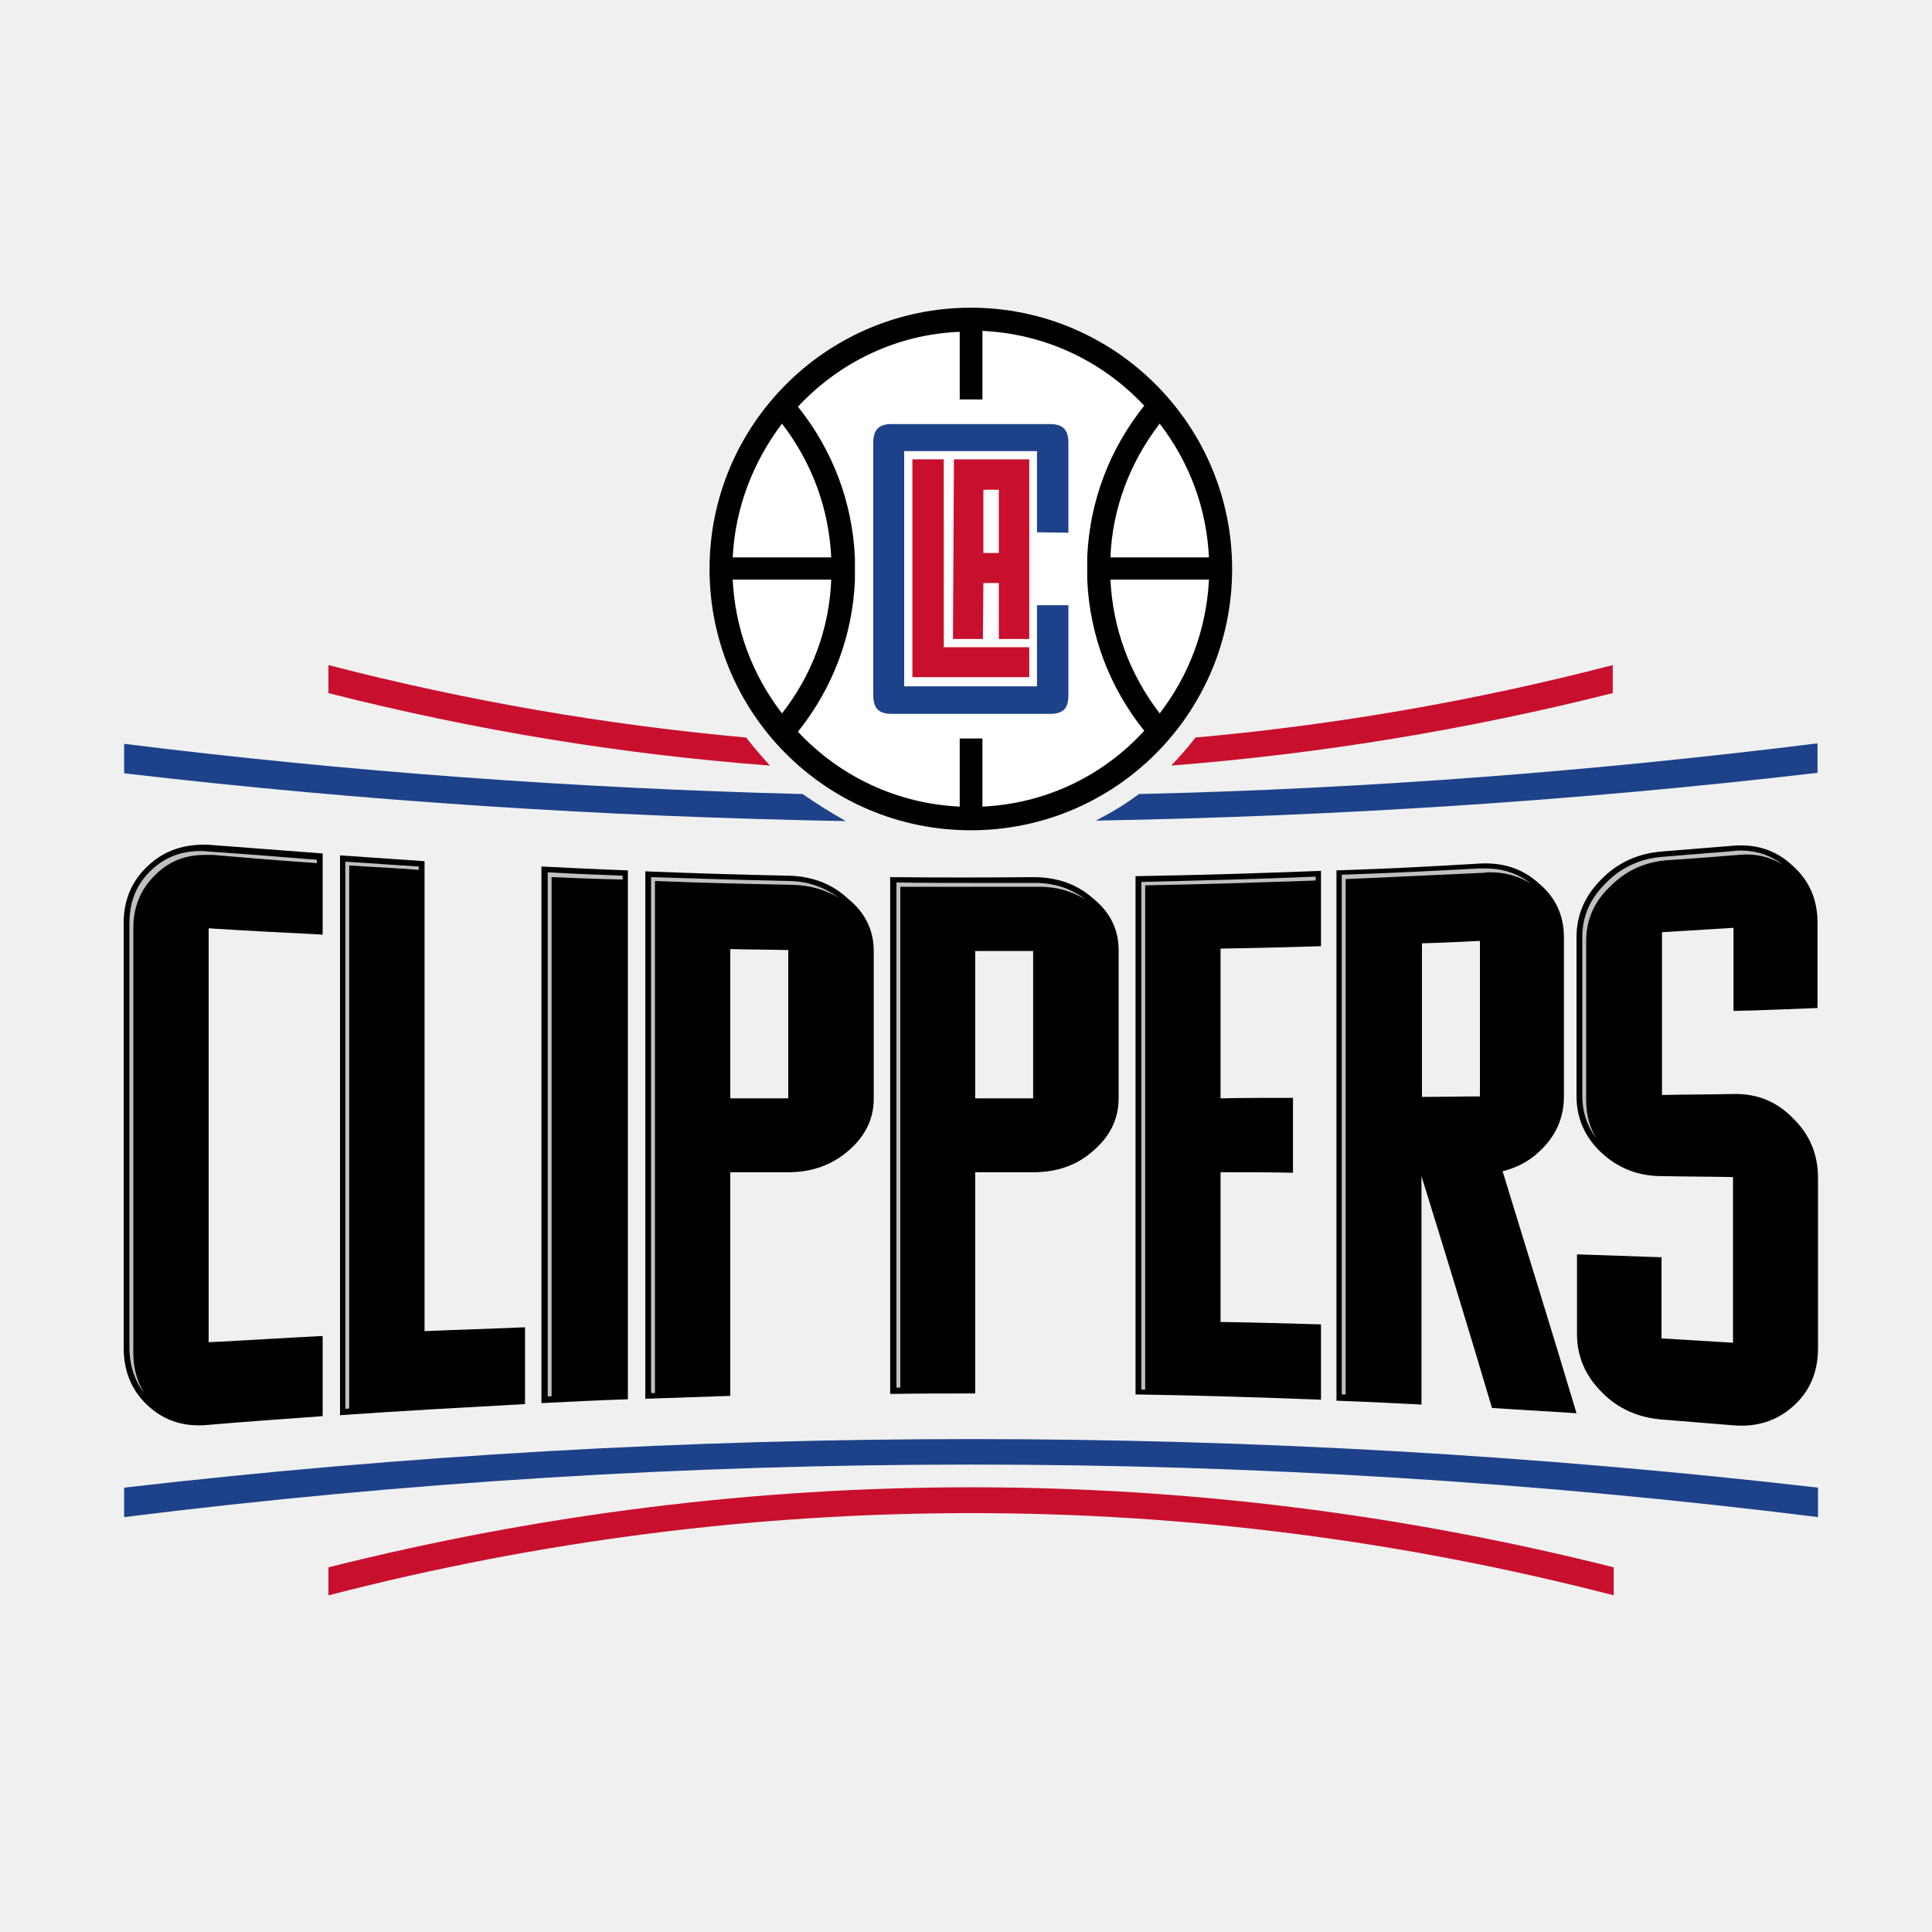
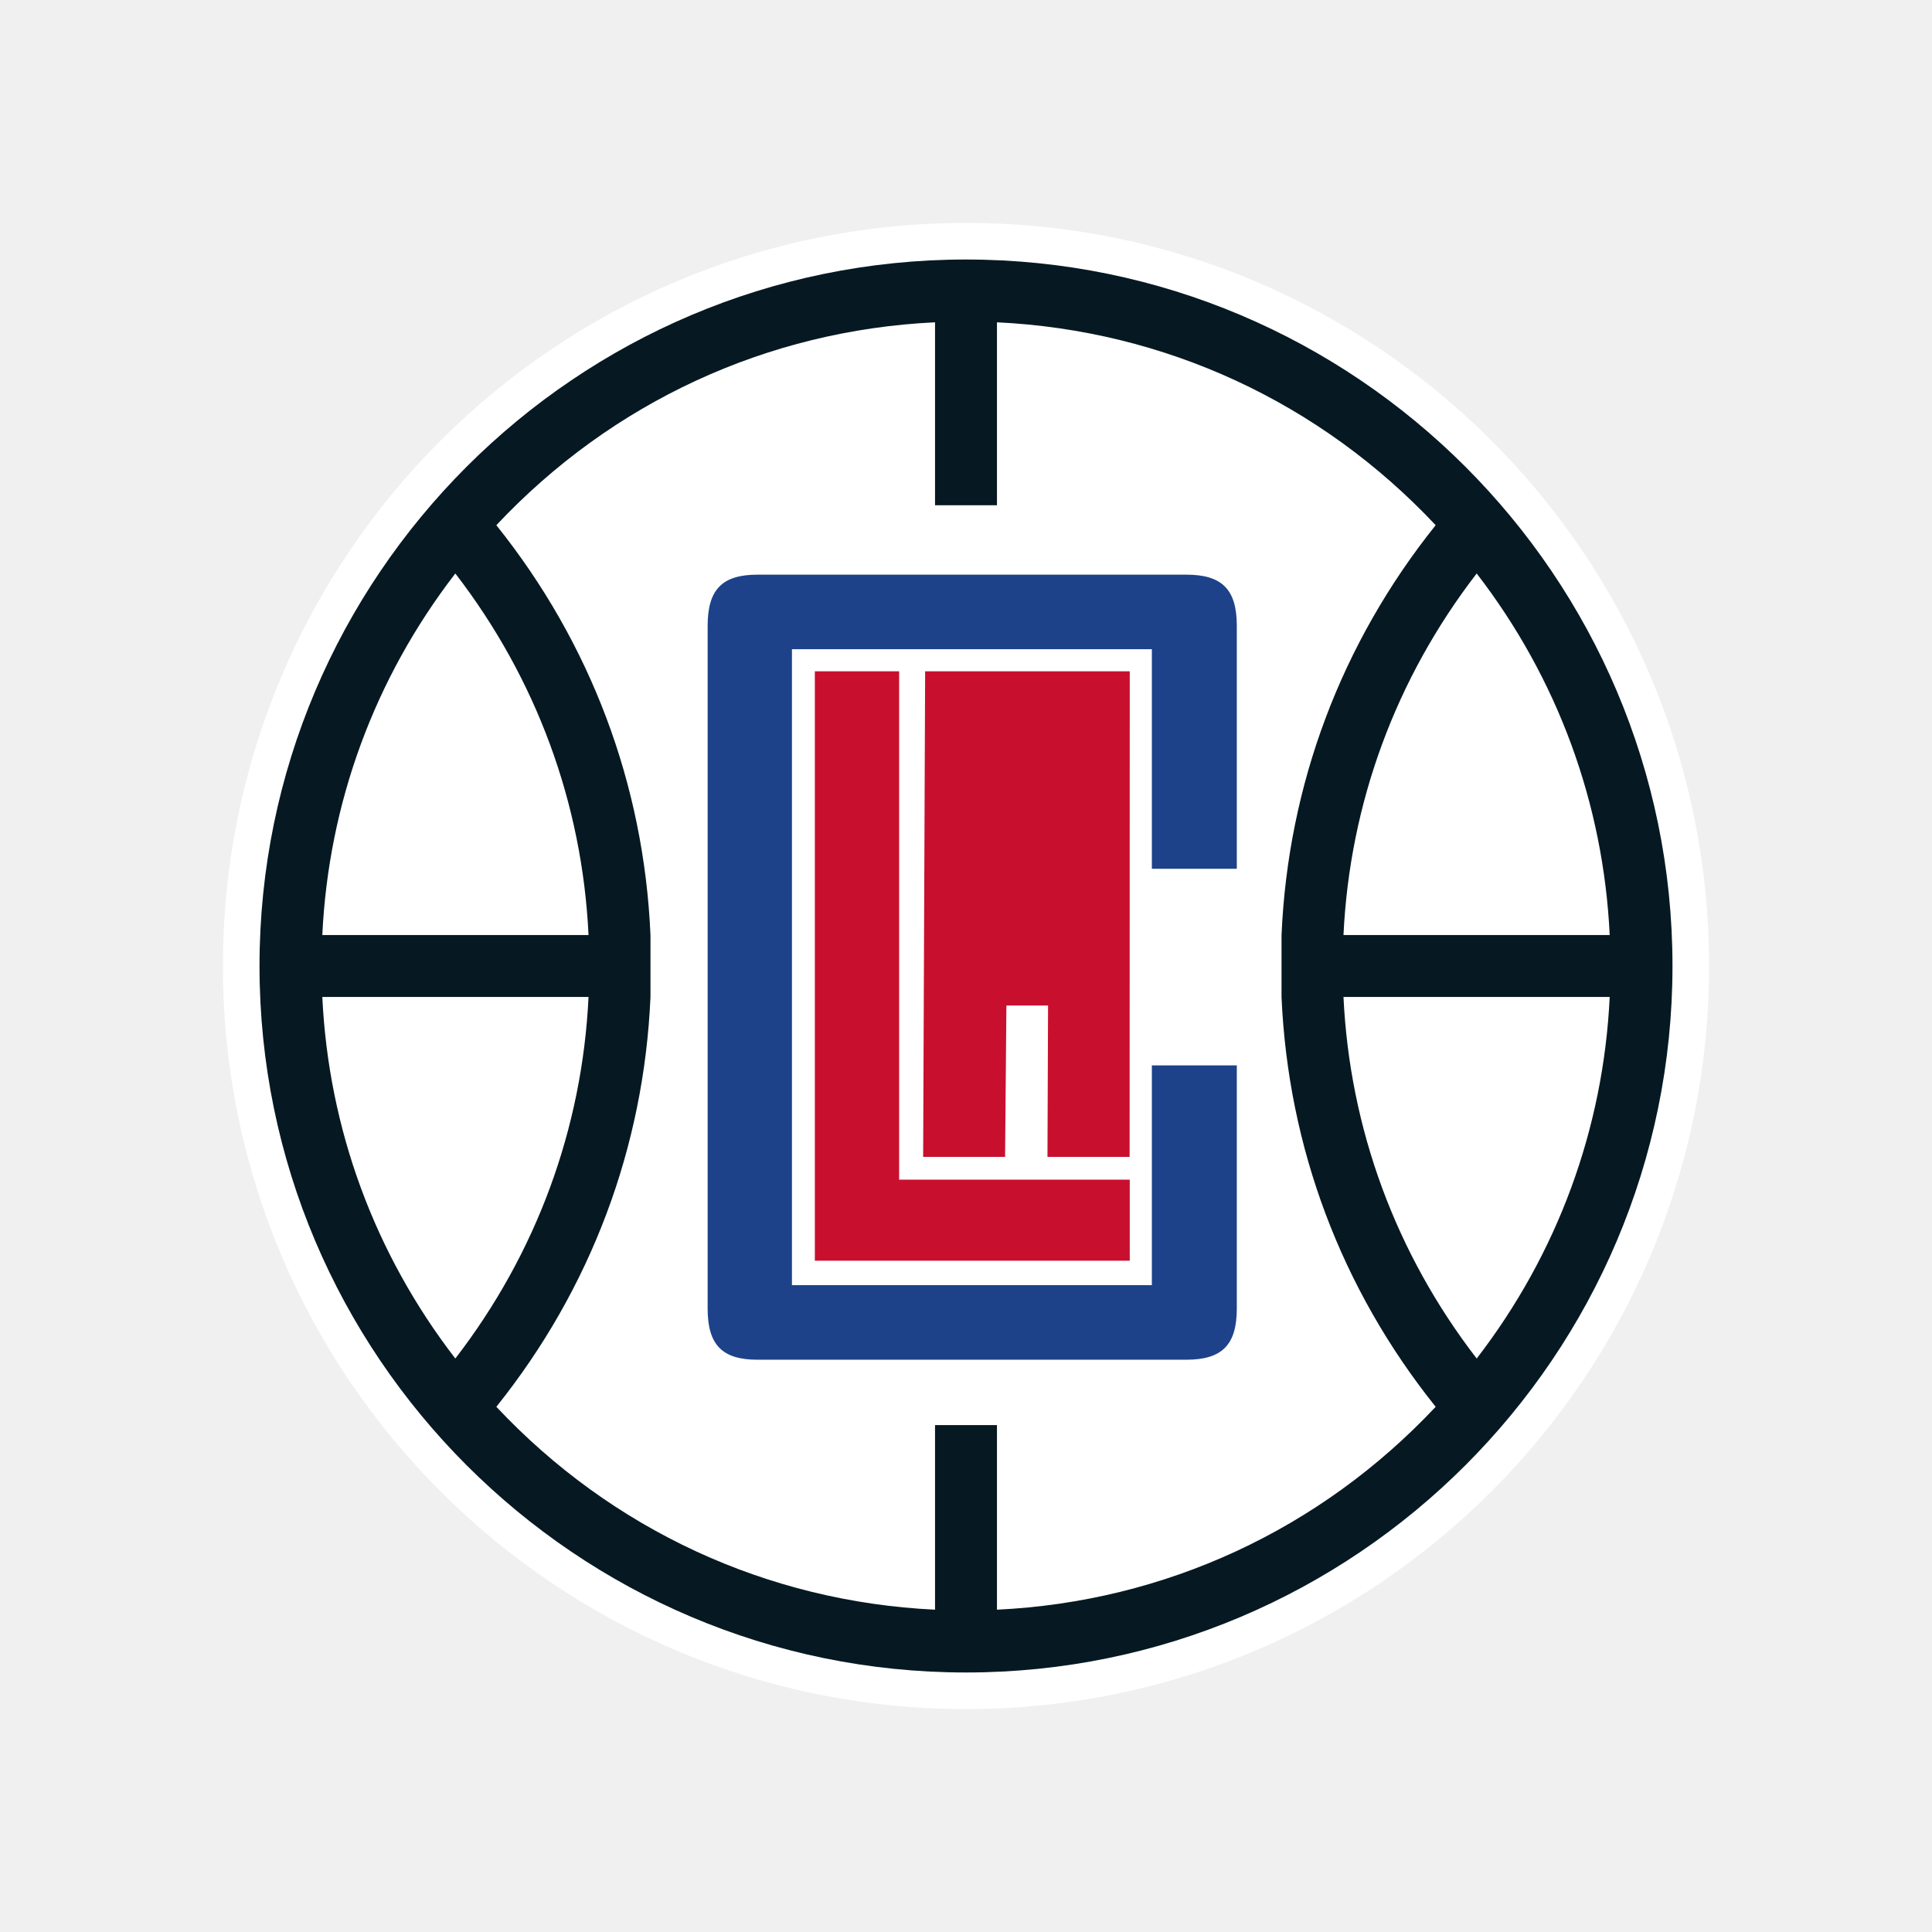
- <svg xmlns="http://www.w3.org/2000/svg" version="1.1" id="Layer_1" x="0px" y="0px" viewBox="0 0 400 400" style="enable-background:new 0 0 400 400;" xml:space="preserve">
-   <style type="text/css">
- 	.st0{fill:#BEC0C2;}
- 	.st1{fill:#1D428A;}
- 	.st2{fill:#C8102E;}
- 	.st3{fill:#FFFFFF;}
- </style>
-   <g>
-     <path d="M30.7,179.2c-3.4,3.1-5.1,7.1-5.1,12V279c0,5,1.7,9,5.1,12.1s7.5,4.4,12.5,3.9c7.9-0.7,15.7-1.2,23.6-1.8v-16.6   c-7.9,0.4-15.7,0.9-23.6,1.3c0-28.6,0-57.1,0-85.7c7.9,0.5,15.7,0.9,23.6,1.3v-16.8c-7.9-0.6-15.7-1.2-23.6-1.8   C38.3,174.7,34.1,176,30.7,179.2" />
-     <path d="M87.9,178.3c-5.8-0.4-11.7-0.8-17.5-1.2V293c12.7-0.9,25.6-1.6,38.3-2.3v-15.9c-6.9,0.3-13.9,0.5-20.8,0.8V178.3z" />
-     <path d="M112.1,290.5c5.9-0.3,12-0.6,17.9-0.8c0-36.5,0-72.9,0-109.5c-5.9-0.2-12-0.5-17.9-0.8V290.5z" />
-     <path d="M163.2,181.3c-9.9-0.2-19.7-0.5-29.6-0.9v109.2c5.8-0.2,11.8-0.4,17.6-0.6v-46.3c4,0,8,0,12,0c4.9,0,9-1.5,12.4-4.4   c3.5-3,5.3-6.6,5.3-10.8v-30.6c0-4.2-1.7-7.9-5.3-10.8C172.2,182.9,168,181.4,163.2,181.3 M163.2,227.4c-4,0-8,0-12,0v-30.9   c4,0.1,8,0.1,12,0.2V227.4z" />
-     <path d="M318.6,238.5c3.5-3.2,5.2-7,5.2-11.6v-32.8c0-4.5-1.7-8.3-5.2-11.2c-3.4-3.1-7.5-4.4-12.4-4.1c-9.9,0.6-19.6,1.1-29.5,1.4   V290c5.8,0.2,11.7,0.5,17.6,0.8v-47.3c4.9,15.8,9.8,31.8,14.6,48c5.8,0.4,11.7,0.7,17.5,1.1c-5.1-17.1-10.3-33.7-15.3-50.1   C313.9,241.8,316.5,240.5,318.6,238.5 M294.4,195.3c4-0.1,8-0.3,12-0.5c0,10.7,0,21.5,0,32.2c-3.9,0-8,0.1-12,0.1V195.3z" />
-     <path d="M213.9,181.6c-9.9,0.1-19.7,0.1-29.6,0v107c5.8-0.1,11.8-0.1,17.6-0.1v-45.8c4,0,8,0,12,0c4.9,0,9-1.4,12.4-4.4   c3.5-3,5.3-6.6,5.3-10.9c0-10.3,0-20.4,0-30.7c0-4.2-1.7-7.8-5.3-10.7C222.9,183,218.8,181.6,213.9,181.6 M213.9,227.4   c-4,0-8,0-12,0v-30.5c4,0,8,0,12,0V227.4z" />
-     <path d="M235.1,288.7c12.8,0.2,25.7,0.6,38.4,1.1v-15.6c-6.9-0.2-13.9-0.4-20.8-0.5v-31c4,0,11.1,0,15,0.1c0-5.2,0-10.4,0-15.5   c-4,0-11.1,0-15,0.1v-31c7-0.1,13.9-0.3,20.8-0.5v-15.6c-12.8,0.5-25.7,0.9-38.4,1.1C235.1,217.1,235.1,253,235.1,288.7" />
-     <path d="M376.3,208.7v-17.6c0-4.9-1.7-8.8-5.2-11.9c-3.4-3.2-7.5-4.5-12.3-4.1c-4.9,0.4-9.9,0.8-14.8,1.2   c-4.9,0.4-9.1,2.3-12.5,5.8c-3.4,3.4-5.1,7.4-5.1,11.9v32.9c0,4.6,1.7,8.5,5.1,11.7c3.4,3.2,7.6,4.9,12.5,4.9   c4.9,0.1,9.9,0.1,14.8,0.2c0,11.4,0,22.8,0,34.3c-4.9-0.3-9.9-0.6-14.8-0.9v-16.8c-5.8-0.2-11.7-0.4-17.5-0.6v16.5   c0,4.6,1.7,8.6,5.1,12c3.4,3.5,7.6,5.3,12.5,5.7c4.9,0.4,9.9,0.8,14.8,1.2c4.8,0.4,8.9-0.9,12.3-3.9c3.5-3.1,5.2-7.1,5.2-12.1   v-35.2c0-4.9-1.7-9-5.2-12.4c-3.4-3.5-7.5-5.1-12.3-5c-4.9,0.1-9.9,0.1-14.8,0.2V193c4.9-0.3,9.9-0.6,14.8-0.9c0,5.8,0,11.4,0,17.2   C364.7,209.2,370.6,208.9,376.3,208.7" />
-     <g>
-       <path class="st0" d="M44.1,177c6.9,0.6,14.2,1.2,21.5,1.7V178c-7.5-0.6-15-1.2-22.5-1.7c-0.6-0.1-1.1-0.1-1.6-0.1    c-3.9,0-7.2,1.2-10,3.8c-3.2,2.9-4.7,6.6-4.7,11.1V279c0,3.7,1.1,6.9,3.1,9.5c-1.5-2.4-2.3-5.2-2.3-8.4v-87.9    c0-4.6,1.6-8.3,4.8-11.3c2.8-2.7,6.1-3.9,10.1-3.9C43,177,43.5,177,44.1,177" />
-       <path class="st0" d="M86.7,180.1v-0.7c-5.1-0.3-10.2-0.7-15.2-1v113.3l0.8-0.1V179.2h0.1C77,179.5,81.8,179.7,86.7,180.1" />
-       <path class="st0" d="M128.9,182.1v-0.8c-5.1-0.2-10.4-0.4-15.5-0.7v108.5h0.8V181.6h0.1C119.1,181.8,123.9,182,128.9,182.1" />
-       <path class="st0" d="M164.2,183.2c3.5,0.1,6.7,1,9.5,2.7c-3-2.2-6.5-3.5-10.5-3.5c-9.4-0.2-19-0.5-28.4-0.8v106.8h0.8V182.4h0.1    C145.1,182.8,154.8,183,164.2,183.2" />
-       <path class="st0" d="M308.5,180.6c3.2,0,5.9,0.8,8.4,2.3c-2.7-2.1-5.8-3.1-9.4-3.1c-0.4,0-0.8,0-1.2,0c-9.3,0.5-18.9,1-28.5,1.3    v107.6h0.8V182h0.1c9.6-0.4,19.3-0.9,28.6-1.3C307.8,180.6,308.2,180.6,308.5,180.6" />
-       <path class="st0" d="M202.1,183.6c4.3,0,8.7,0,12.9,0h0.2c3.6,0,6.7,0.9,9.5,2.6c-3-2.3-6.4-3.4-10.5-3.4h-0.2    c-4.3,0-8.7,0-12.9,0c-5.1,0-10.3,0-15.5-0.1v104.6h0.8V183.6h0.1C191.6,183.6,196.9,183.6,202.1,183.6" />
-       <path class="st0" d="M272.4,181.5c-12,0.5-24.1,0.8-36.1,1.1v105.1h0.8V183.3h0.1c11.6-0.2,23.5-0.6,35.2-1L272.4,181.5    L272.4,181.5z" />
-       <path class="st0" d="M359.9,177c0.5,0,1.1-0.1,1.5-0.1c2.9,0,5.4,0.7,7.7,2.1c-2.5-1.9-5.4-2.9-8.7-2.9c-0.5,0-1.1,0-1.5,0.1    c-4.9,0.4-9.9,0.8-14.8,1.2c-4.6,0.4-8.5,2.2-11.7,5.5c-3.2,3.2-4.8,6.8-4.8,11v32.9c0,3.5,1,6.4,3,9c-1.5-2.3-2.2-5-2.2-8v-32.9    c0-4.3,1.5-8,4.8-11.2c3.3-3.4,7.2-5.2,11.9-5.6C350,177.8,355,177.4,359.9,177" />
+ <svg xmlns="http://www.w3.org/2000/svg" xmlns:xlink="http://www.w3.org/1999/xlink" width="500" height="500" viewBox="0 0 500 500">
+   <defs>
+     <path id="a" d="M0 384.615h384.615V0H0z" />
+   </defs>
+   <g fill="none" fill-rule="evenodd">
+     <path d="M0 0h500v500H0z" />
+     <path d="M57.692 250c0-106.209 86.099-192.308 192.308-192.308 106.209 0 192.308 86.099 192.308 192.308 0 106.209-86.099 192.308-192.308 192.308-106.209 0-192.308-86.099-192.308-192.308" fill="#FFF" fill-rule="nonzero" />
+     <path d="M382.166 351.585c-20.95-27.17-32.849-59.47-34.474-93.572h68.897c-1.629 34.129-13.509 66.436-34.423 93.572m-124.152 65V368.81h-16.028v47.775c-43.399-2.064-83.646-20.675-113.532-52.508 24.423-30.498 38.203-67.135 39.89-106.064v-16.028c-1.688-38.929-15.467-75.565-39.89-106.064 29.886-31.833 70.133-50.447 113.532-52.508v47.347h16.028v-47.347c43.399 2.061 83.65 20.675 113.536 52.508-24.427 30.498-38.203 67.135-39.89 106.064v16.028c1.688 38.929 15.463 75.565 39.89 106.064-29.886 31.833-70.137 50.444-113.536 52.508m-140.177-65c-20.918-27.135-32.798-59.443-34.423-93.572h68.897c-1.625 34.101-13.528 66.405-34.474 93.572m0-203.171c20.95 27.17 32.849 59.474 34.474 93.571H83.414c1.625-34.129 13.505-66.433 34.423-93.571m264.329 0c20.914 27.135 32.794 59.439 34.423 93.571h-68.897c1.625-34.097 13.524-66.401 34.474-93.571m-132.166-81.252c-100.816 0-182.838 82.021-182.838 182.838 0 100.82 82.021 182.838 182.838 182.838 100.82 0 182.838-82.017 182.838-182.838 0-100.816-82.017-182.838-182.838-182.838" fill="#061922" fill-rule="nonzero" />
+     <path fill="#C8102E" fill-rule="nonzero" d="M210.88 173.73v152.539h81.499V305.296h-59.686V173.73z" />
+     <path d="M320.084 224.835v-62.853c0-9.419-3.791-13.261-13.089-13.261h-110.934c-9.176 0-12.924 3.842-12.924 13.261v176.656c0 9.415 3.748 13.257 12.924 13.257h110.934c9.297 0 13.089-3.842 13.089-13.257v-62.924h-21.982v56.892h-93.147V168.01h93.147v56.825h21.982z" fill="#1D428A" fill-rule="nonzero" />
+     <g transform="translate(57.6923 57.6923)">
+       <mask id="b" fill="#fff">
+         <use xlink:href="#a" />
+       </mask>
+       <path d="M202.771 181.633h10.624v-44.623h-10.624v44.623zm31.88 60.071l.035-125.667h-52.955l-.514 125.667h21.205l.341-39.176h10.781l-.153 39.176h21.26z" fill="#C8102E" fill-rule="nonzero" mask="url(#b)" />
    </g>
-     <path class="st1" d="M25.7,314.1c116.2-14.5,234.5-14.5,350.7,0V308c-116.2-13.4-234.5-13.4-350.7,0   C25.7,308,25.7,314.1,25.7,314.1z" />
-     <path class="st2" d="M68,330.3c87.8-22.7,178.3-22.7,266.1,0v-5.8c-87.8-22.1-178.2-22.1-266.1,0C68,326.5,68,328.4,68,330.3" />
-     <path class="st1" d="M166.2,164.4c-47-1.2-93.9-4.6-140.5-10.4v6.1c49.6,5.8,99.5,9,149.4,9.9C172,168.2,169,166.4,166.2,164.4" />
-     <path class="st1" d="M235.8,164.4c-2.8,2.1-5.8,3.9-8.9,5.5c49.9-0.9,99.9-4.1,149.4-9.9v-6.1C329.7,159.7,282.9,163.3,235.8,164.4   " />
-     <path class="st2" d="M154.5,152.7c-28.9-2.6-57.9-7.6-86.5-15c0,1.9,0,3.8,0,5.8c30.3,7.7,60.8,12.7,91.4,15   C157.7,156.6,156,154.7,154.5,152.7" />
-     <path class="st2" d="M247.5,152.7c-1.5,2-3.2,3.9-5,5.8c30.7-2.4,61.2-7.4,91.4-15v-5.8C305.4,145.1,276.5,150.1,247.5,152.7" />
-     <path class="st3" d="M146.9,117.7c0-29.8,24.2-54.1,54.1-54.1c29.8,0,54.1,24.2,54.1,54.1s-24.2,54.1-54.1,54.1   C171.2,171.8,146.9,147.6,146.9,117.7" />
-     <path d="M201,63.7c-29.8,0-54.1,24.2-54.1,54.1s24.2,54.1,54.1,54.1s54.1-24.2,54.1-54.1S230.8,63.7,201,63.7 M240.1,87.7   c6.2,8.1,9.7,17.5,10.2,27.7h-20.4C230.3,105.3,233.9,95.8,240.1,87.7 M161.9,87.7c6.2,8.1,9.7,17.5,10.2,27.7h-20.4   C152.2,105.3,155.8,95.8,161.9,87.7 M161.9,147.7c-6.2-8.1-9.7-17.5-10.2-27.7h20.4C171.7,130.2,168.1,139.8,161.9,147.7    M203.4,167v-14.1h-4.7V167c-12.8-0.6-24.7-6.1-33.5-15.5c7.2-9,11.3-19.8,11.8-31.3v-4.7c-0.5-11.5-4.6-22.3-11.8-31.3   c8.8-9.4,20.7-15,33.5-15.5v14h4.7V68.5c12.8,0.6,24.7,6.1,33.5,15.5c-7.2,9-11.3,19.8-11.8,31.3v4.7c0.5,11.5,4.6,22.3,11.8,31.3   C228.1,160.9,216.2,166.4,203.4,167 M240.1,147.7c-6.2-8.1-9.7-17.5-10.2-27.7h20.4C249.8,130.2,246.2,139.8,240.1,147.7" />
-     <polygon class="st2" points="188.9,95.1 188.9,140.2 213.1,140.2 213.1,134 195.4,134 195.4,95.1  " />
-     <path class="st1" d="M221.2,110.3V91.7c0-2.8-1.2-3.9-3.8-3.9h-32.8c-2.7,0-3.8,1.2-3.8,3.9v52.2c0,2.8,1.2,3.9,3.8,3.9h32.8   c2.8,0,3.8-1.2,3.8-3.9v-18.6h-6.5v16.8h-27.5V93.4h27.5v16.8L221.2,110.3L221.2,110.3z" />
-     <path class="st2" d="M213.1,132.3V95.1h-15.6l-0.2,37.2h6.2l0.1-11.6h3.2v11.6H213.1z M206.8,114.5h-3.2v-13.1h3.2V114.5z" />
  </g>
</svg>
